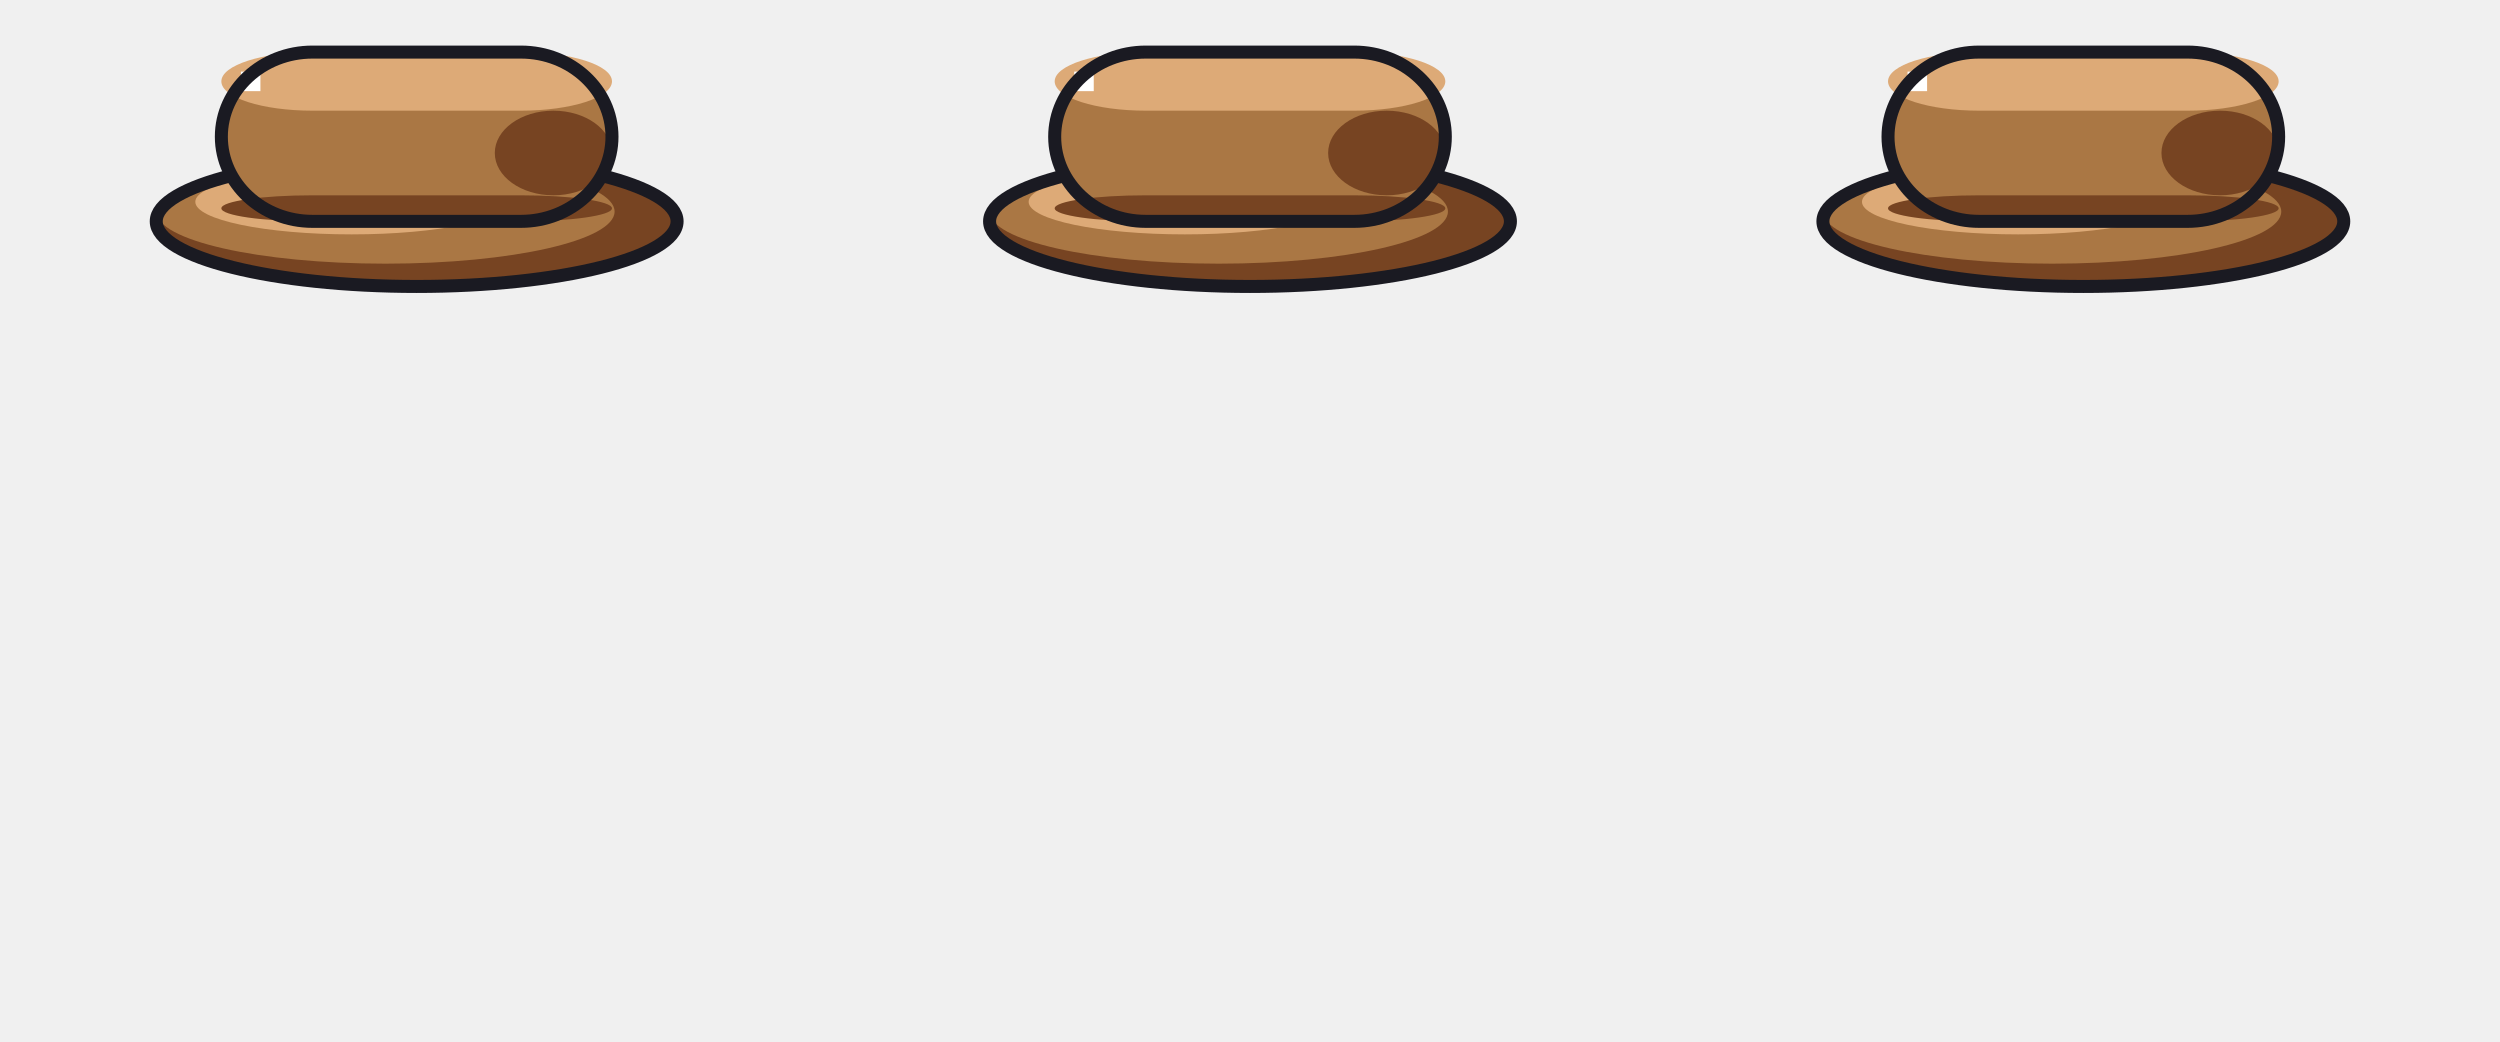
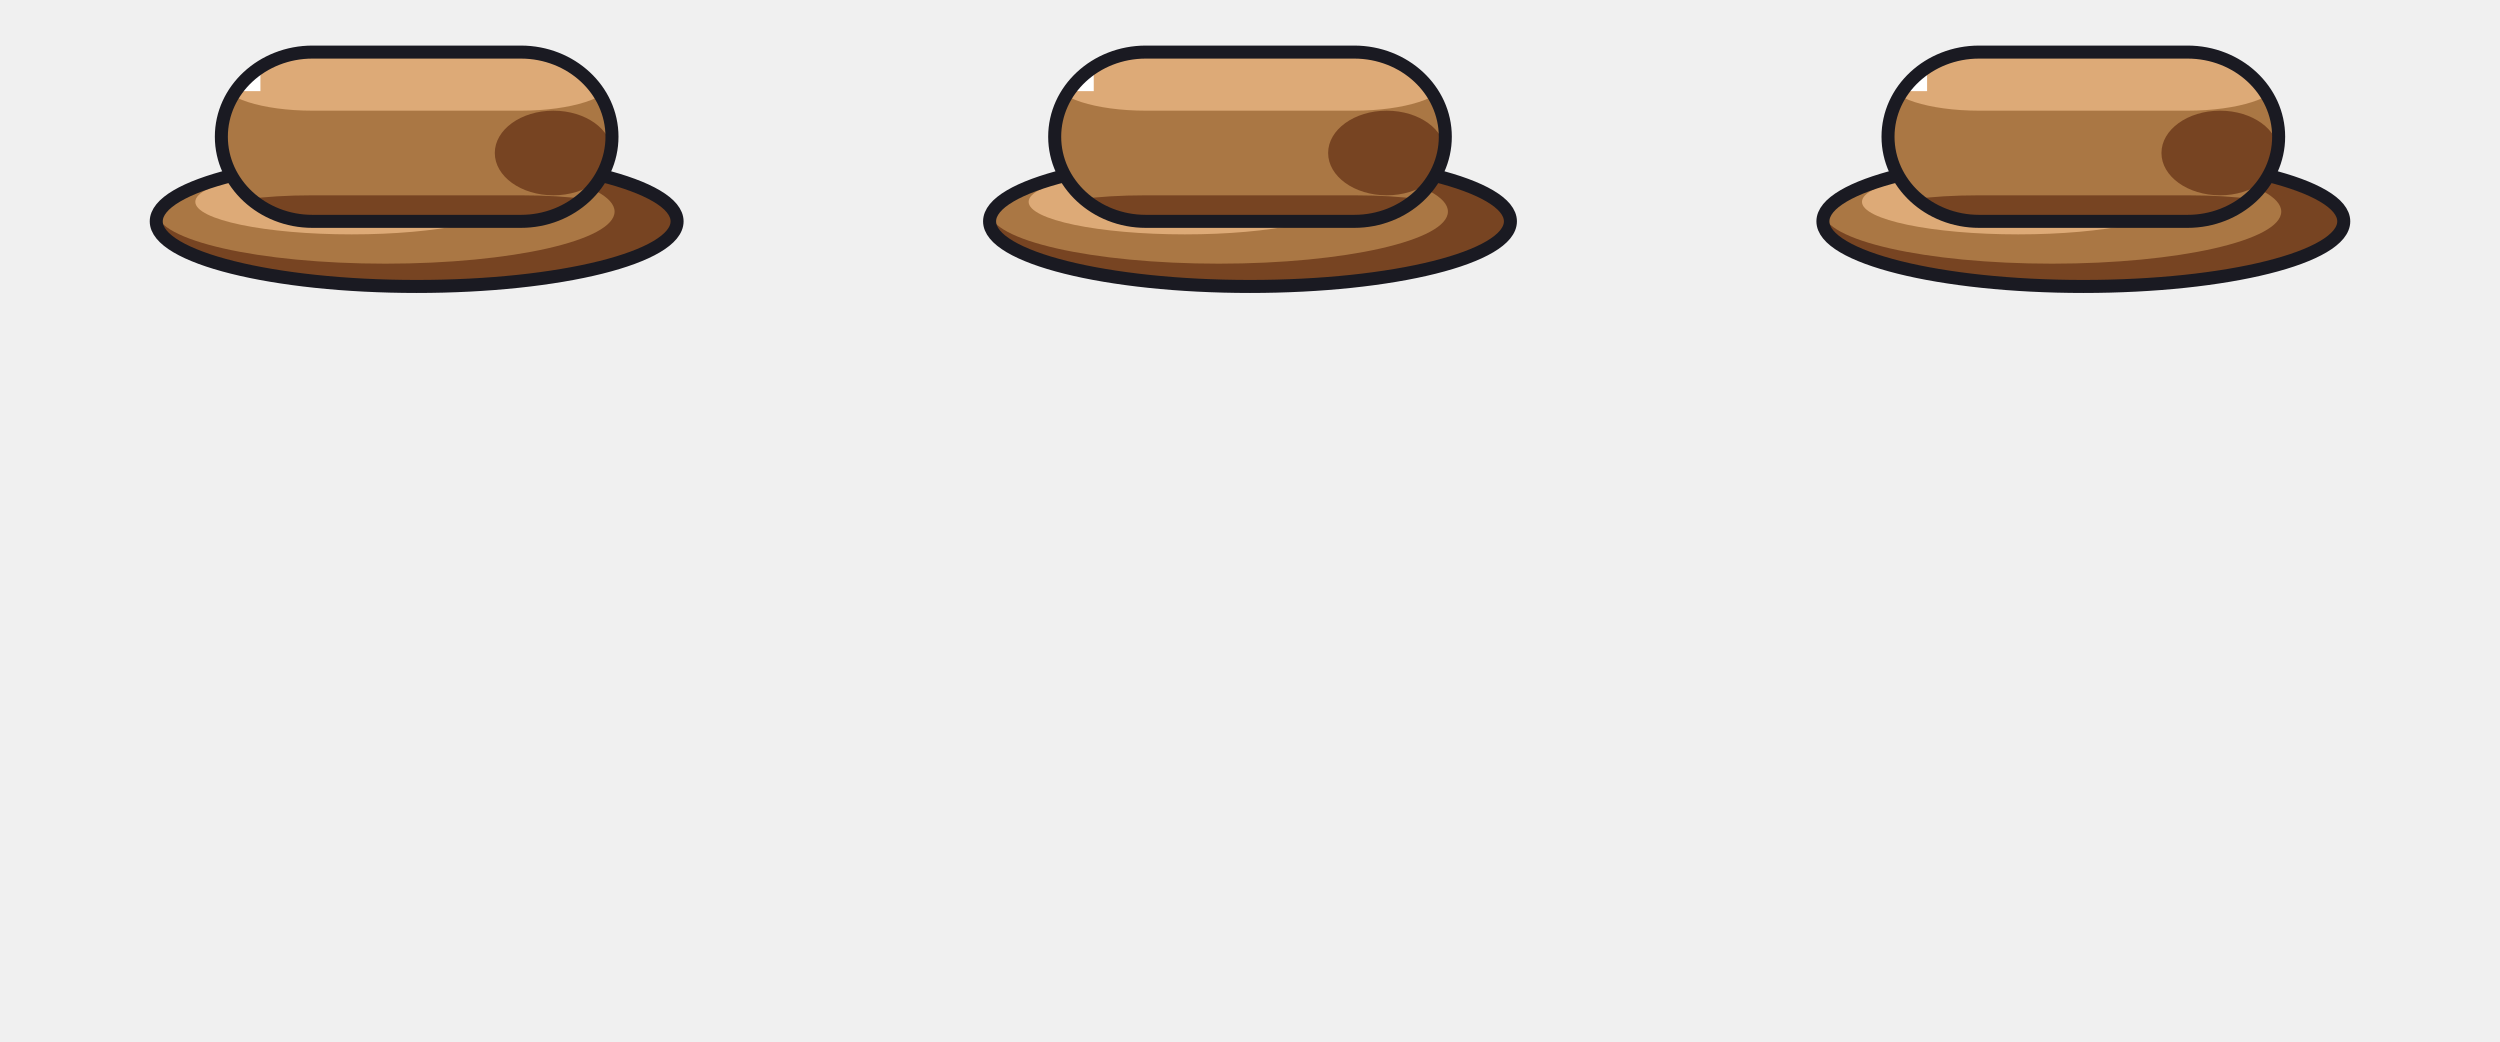
<svg xmlns="http://www.w3.org/2000/svg" viewBox="0 0 384 160" width="384" height="160">
  <g id="sun-hat-r0-c0" transform="translate(0,0)">
+     <defs>
+       <clipPath id="sun-hat-r0-c0-clip1">
+         <ellipse cx="64" cy="34" rx="40" ry="10" />
+       </clipPath>
+       <clipPath id="sun-hat-r0-c0-clip2">
+         <rect x="34" y="8" width="60" height="26" rx="14" />
+       </clipPath>
+     </defs>
    <ellipse cx="64" cy="34" rx="40" ry="10" fill="#774422" />
-     <ellipse cx="59.2" cy="32.5" rx="35.2" ry="8" fill="#AA7744" />
-     <ellipse cx="54" cy="31" rx="24" ry="5" fill="#DDAA77" />
+     <g clip-path="url(#sun-hat-r0-c0-clip1)">
+       <ellipse cx="59.2" cy="32.5" rx="35.2" ry="8" fill="#AA7744" />
+       <ellipse cx="54" cy="31" rx="24" ry="5" fill="#DDAA77" />
+     </g>
    <ellipse cx="64" cy="34" rx="40" ry="10" fill="none" stroke="#1A1A22" stroke-width="2" />
    <rect x="34" y="8" width="60" height="26" rx="14" fill="#AA7744" />
-     <rect x="34" y="8" width="60" height="9" rx="14" fill="#DDAA77" />
-     <rect x="76" y="17" width="18" height="13" rx="14" fill="#774422" />
-     <rect x="34" y="30" width="60" height="4" rx="14" fill="#774422" />
-     <rect x="37" y="11" width="3" height="3" fill="#FFFFFF" />
+     <g clip-path="url(#sun-hat-r0-c0-clip2)">
+       <rect x="34" y="8" width="60" height="9" rx="14" fill="#DDAA77" />
+       <rect x="76" y="17" width="18" height="13" rx="14" fill="#774422" />
+       <rect x="34" y="30" width="60" height="4" rx="14" fill="#774422" />
+       <rect x="37" y="11" width="3" height="3" fill="#FFFFFF" />
+     </g>
    <rect x="34" y="8" width="60" height="26" rx="14" fill="none" stroke="#1A1A22" stroke-width="2" />
  </g>
  <g id="sun-hat-r0-c1" transform="translate(128,0)">
+     <defs>
+       <clipPath id="sun-hat-r0-c1-clip1">
+         <ellipse cx="64" cy="34" rx="40" ry="10" />
+       </clipPath>
+       <clipPath id="sun-hat-r0-c1-clip2">
+         <rect x="34" y="8" width="60" height="26" rx="14" />
+       </clipPath>
+     </defs>
    <ellipse cx="64" cy="34" rx="40" ry="10" fill="#774422" />
-     <ellipse cx="59.2" cy="32.5" rx="35.2" ry="8" fill="#AA7744" />
-     <ellipse cx="54" cy="31" rx="24" ry="5" fill="#DDAA77" />
+     <g clip-path="url(#sun-hat-r0-c1-clip1)">
+       <ellipse cx="59.2" cy="32.5" rx="35.2" ry="8" fill="#AA7744" />
+       <ellipse cx="54" cy="31" rx="24" ry="5" fill="#DDAA77" />
+     </g>
    <ellipse cx="64" cy="34" rx="40" ry="10" fill="none" stroke="#1A1A22" stroke-width="2" />
    <rect x="34" y="8" width="60" height="26" rx="14" fill="#AA7744" />
-     <rect x="34" y="8" width="60" height="9" rx="14" fill="#DDAA77" />
-     <rect x="76" y="17" width="18" height="13" rx="14" fill="#774422" />
-     <rect x="34" y="30" width="60" height="4" rx="14" fill="#774422" />
-     <rect x="37" y="11" width="3" height="3" fill="#FFFFFF" />
+     <g clip-path="url(#sun-hat-r0-c1-clip2)">
+       <rect x="34" y="8" width="60" height="9" rx="14" fill="#DDAA77" />
+       <rect x="76" y="17" width="18" height="13" rx="14" fill="#774422" />
+       <rect x="34" y="30" width="60" height="4" rx="14" fill="#774422" />
+       <rect x="37" y="11" width="3" height="3" fill="#FFFFFF" />
+     </g>
    <rect x="34" y="8" width="60" height="26" rx="14" fill="none" stroke="#1A1A22" stroke-width="2" />
  </g>
  <g id="sun-hat-r0-c2" transform="translate(256,0)">
+     <defs>
+       <clipPath id="sun-hat-r0-c2-clip1">
+         <ellipse cx="64" cy="34" rx="40" ry="10" />
+       </clipPath>
+       <clipPath id="sun-hat-r0-c2-clip2">
+         <rect x="34" y="8" width="60" height="26" rx="14" />
+       </clipPath>
+     </defs>
    <ellipse cx="64" cy="34" rx="40" ry="10" fill="#774422" />
-     <ellipse cx="59.2" cy="32.5" rx="35.2" ry="8" fill="#AA7744" />
-     <ellipse cx="54" cy="31" rx="24" ry="5" fill="#DDAA77" />
+     <g clip-path="url(#sun-hat-r0-c2-clip1)">
+       <ellipse cx="59.2" cy="32.5" rx="35.2" ry="8" fill="#AA7744" />
+       <ellipse cx="54" cy="31" rx="24" ry="5" fill="#DDAA77" />
+     </g>
    <ellipse cx="64" cy="34" rx="40" ry="10" fill="none" stroke="#1A1A22" stroke-width="2" />
    <rect x="34" y="8" width="60" height="26" rx="14" fill="#AA7744" />
-     <rect x="34" y="8" width="60" height="9" rx="14" fill="#DDAA77" />
-     <rect x="76" y="17" width="18" height="13" rx="14" fill="#774422" />
-     <rect x="34" y="30" width="60" height="4" rx="14" fill="#774422" />
-     <rect x="37" y="11" width="3" height="3" fill="#FFFFFF" />
+     <g clip-path="url(#sun-hat-r0-c2-clip2)">
+       <rect x="34" y="8" width="60" height="9" rx="14" fill="#DDAA77" />
+       <rect x="76" y="17" width="18" height="13" rx="14" fill="#774422" />
+       <rect x="34" y="30" width="60" height="4" rx="14" fill="#774422" />
+       <rect x="37" y="11" width="3" height="3" fill="#FFFFFF" />
+     </g>
    <rect x="34" y="8" width="60" height="26" rx="14" fill="none" stroke="#1A1A22" stroke-width="2" />
  </g>
</svg>
